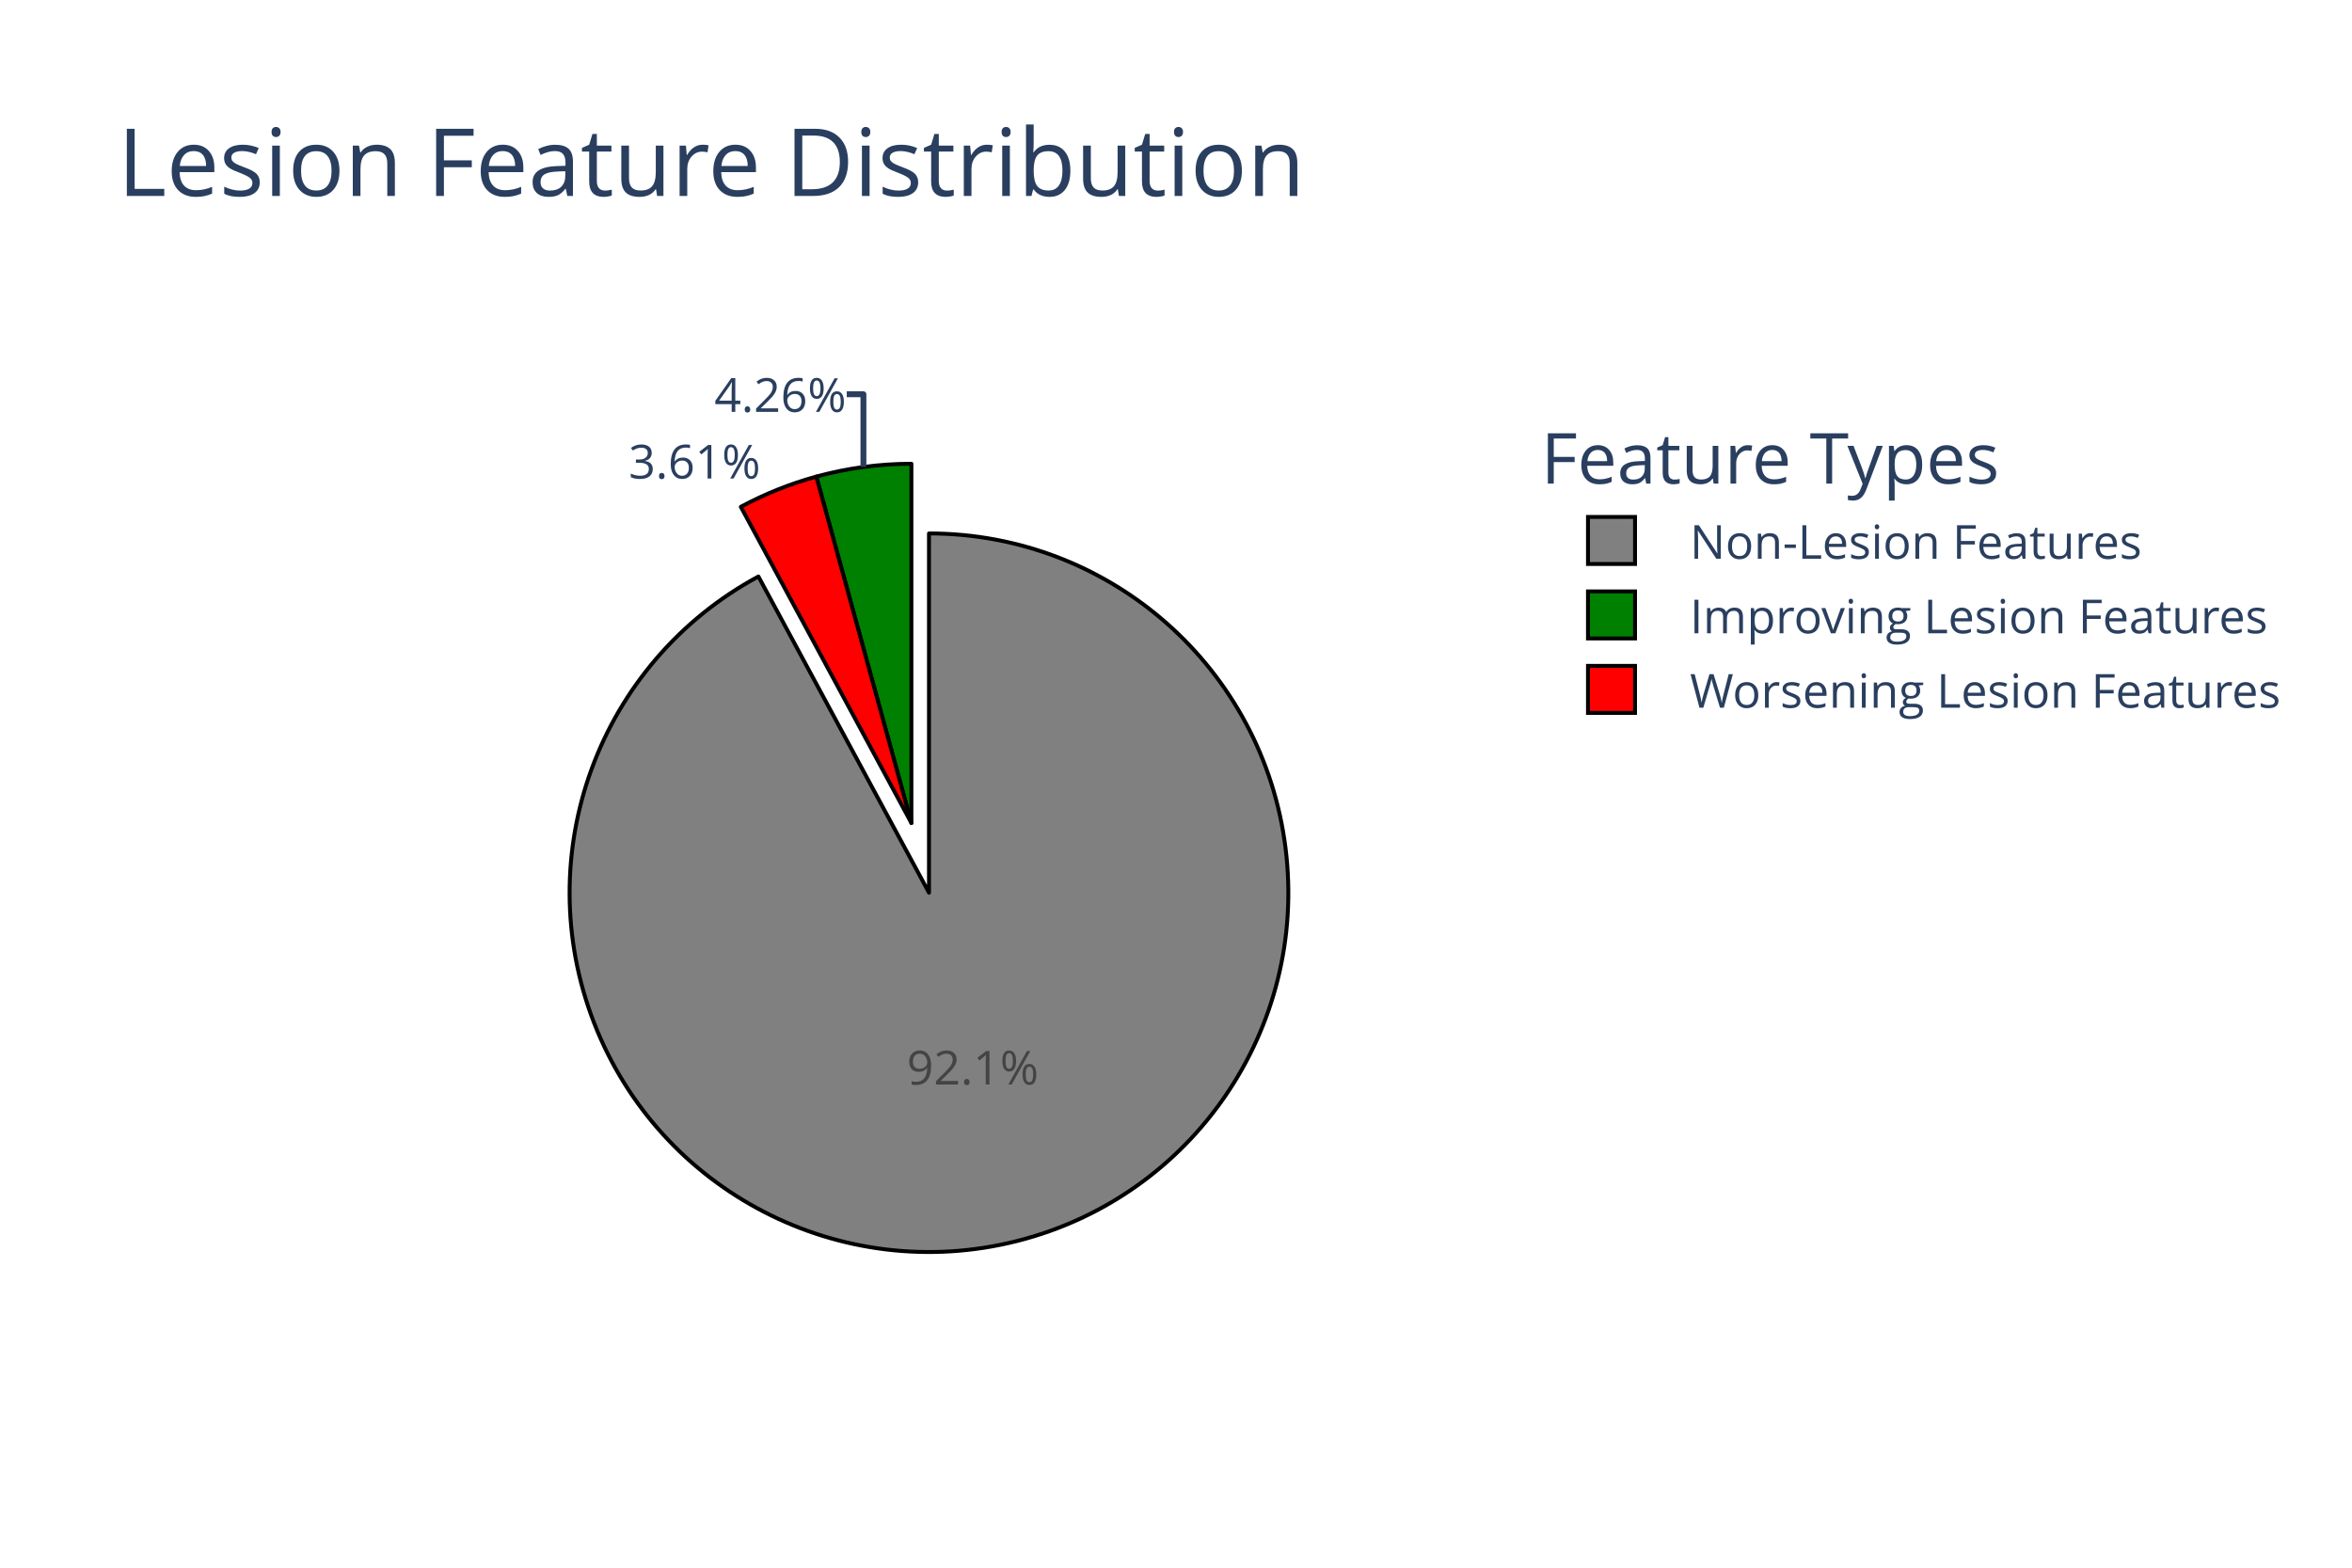
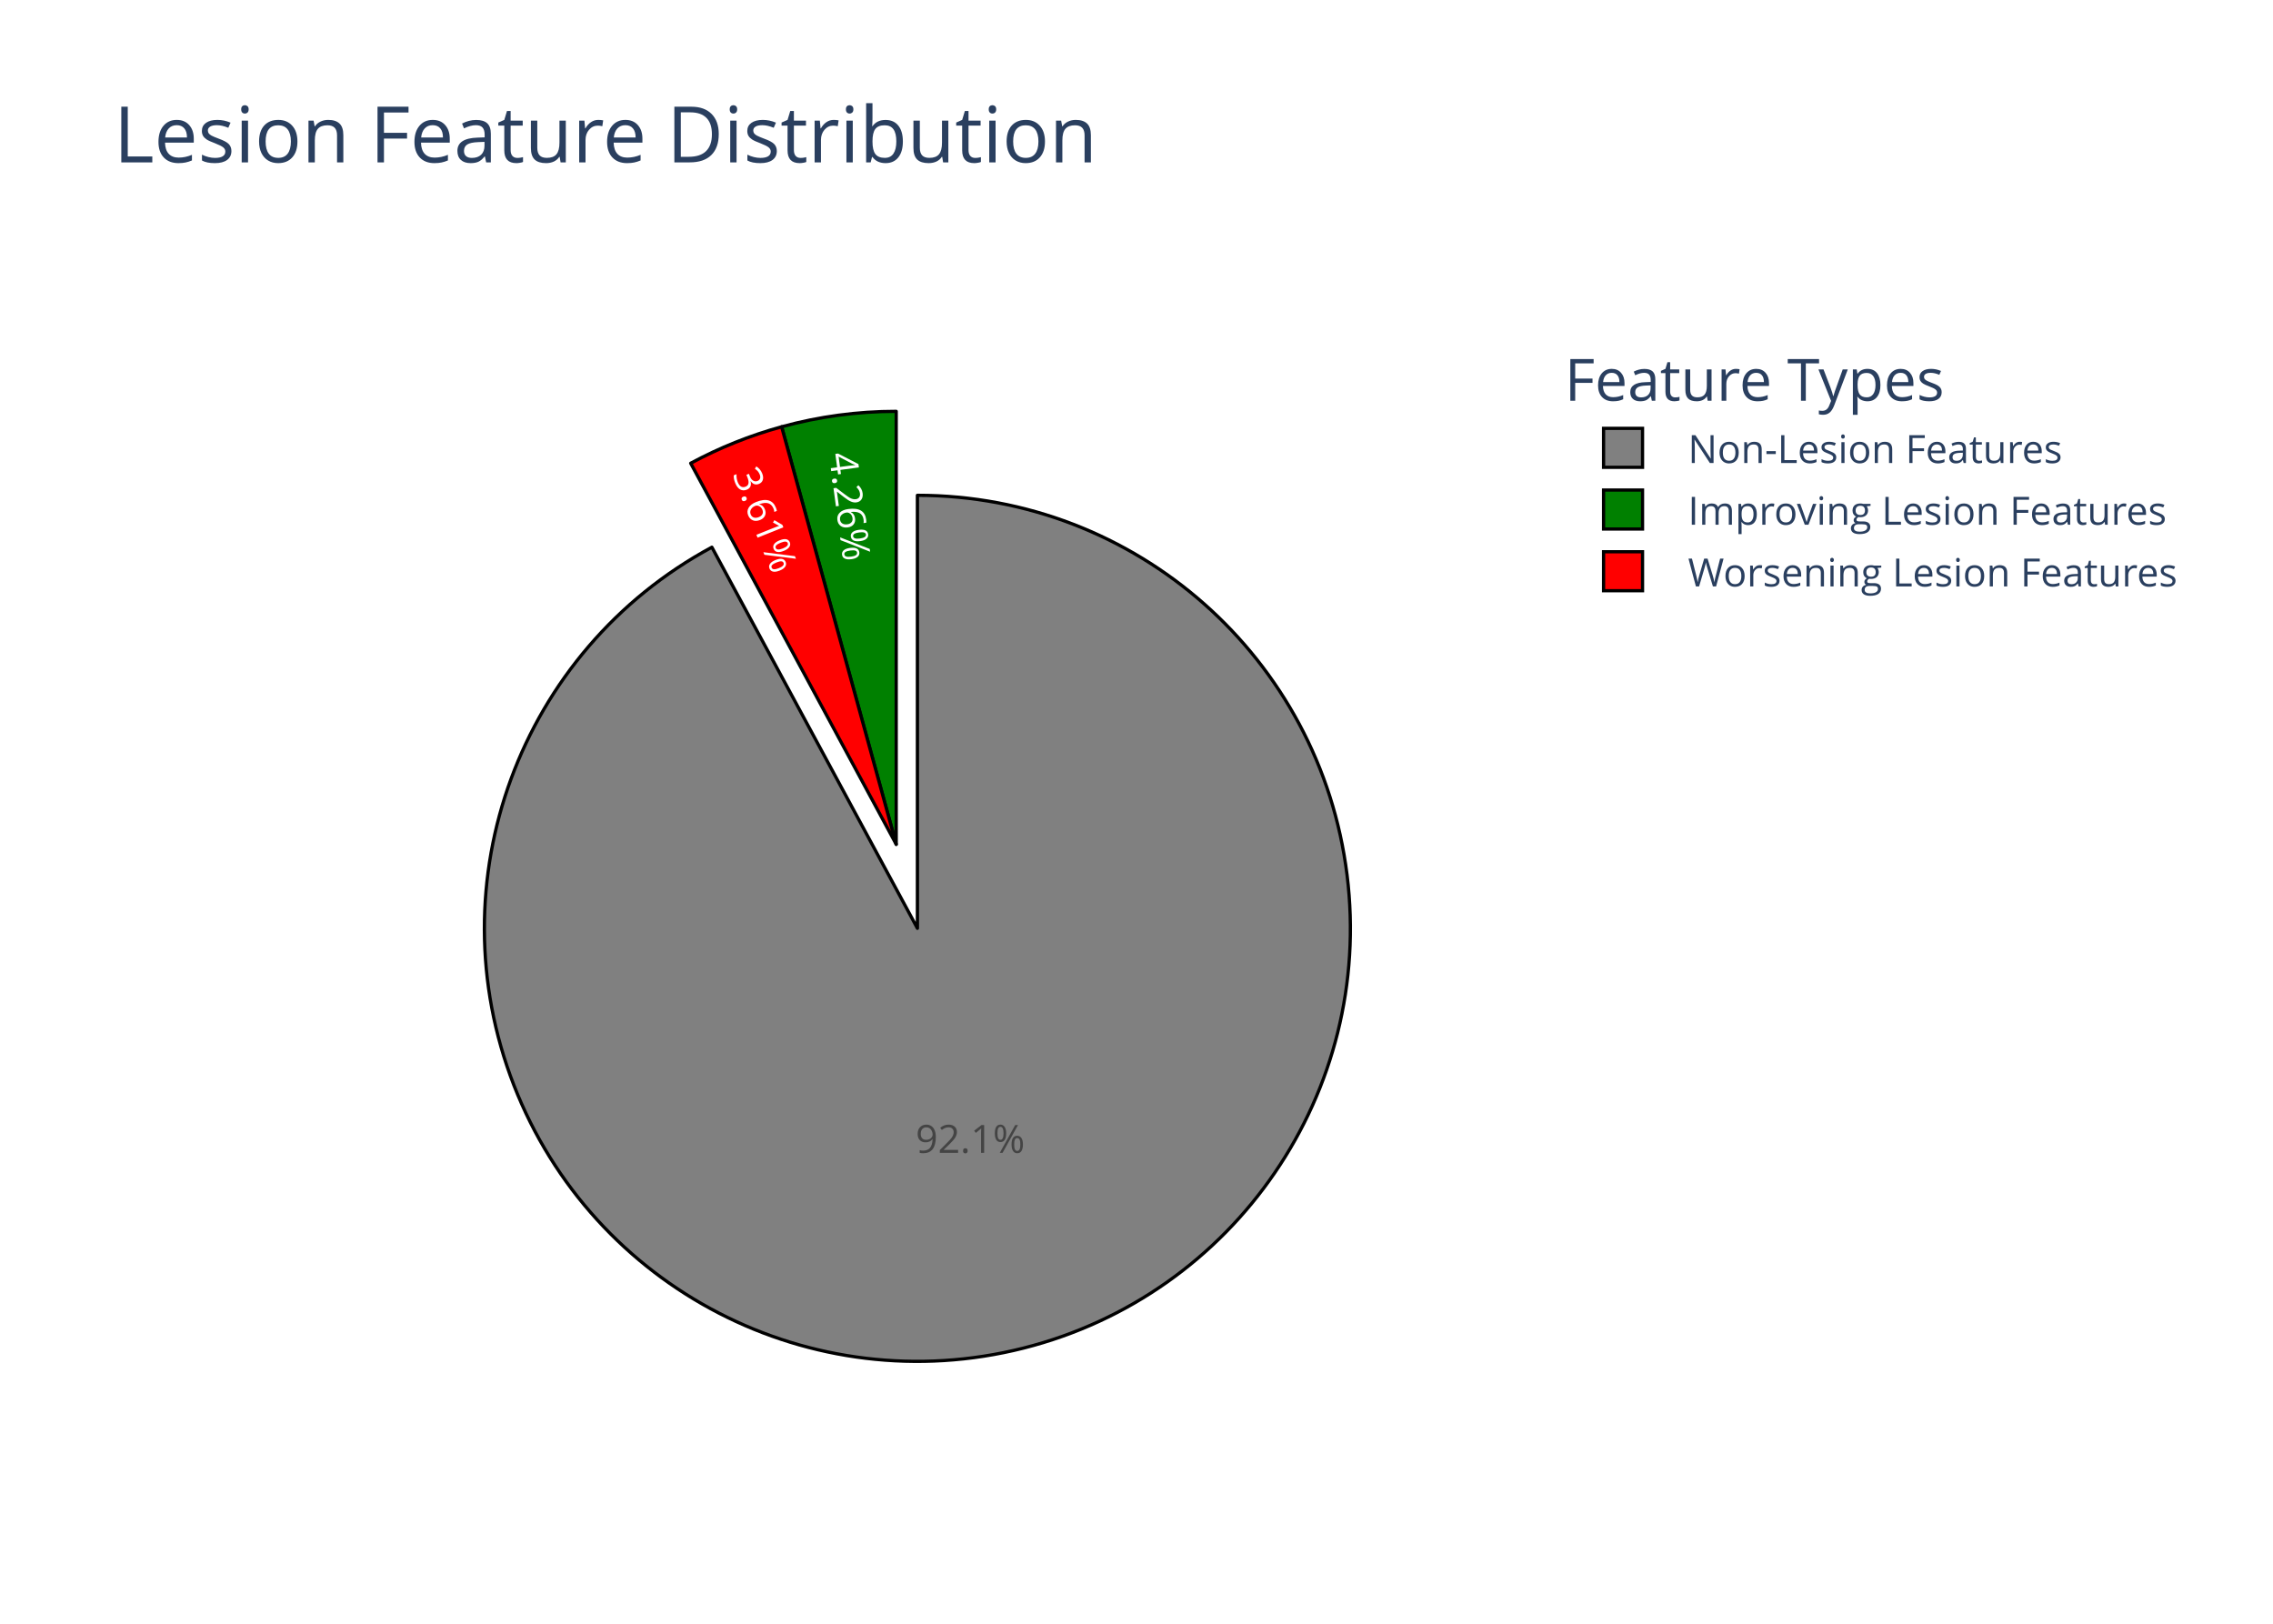
- <svg xmlns="http://www.w3.org/2000/svg" class="main-svg" width="600" height="400" style="" viewBox="0 0 600 400">
-   <rect x="0" y="0" width="600" height="400" style="fill: rgb(255, 255, 255); fill-opacity: 1;" />
-   <defs id="defs-8c46f4">
+ <svg xmlns="http://www.w3.org/2000/svg" class="main-svg" width="700" height="500" style="" viewBox="0 0 700 500">
+   <rect x="0" y="0" width="700" height="500" style="fill: rgb(255, 255, 255); fill-opacity: 1;" />
+   <defs id="defs-86bea4">
    <g class="clips" />
    <g class="gradients" />
    <g class="patterns" />
  </defs>
  <g class="bglayer" />
  <g class="layer-below">
    <g class="imagelayer" />
    <g class="shapelayer" />
  </g>
  <g class="cartesianlayer" />
  <g class="polarlayer" />
  <g class="smithlayer" />
  <g class="ternarylayer" />
  <g class="geolayer" />
  <g class="funnelarealayer" />
  <g class="pielayer">
    <g class="trace" stroke-linejoin="round" style="opacity: 1;">
      <g class="slice">
-         <path class="surface" d="M236.988,227.776l0,-91.667a91.667,91.667 0 1 1 -43.514,10.986Z" style="pointer-events: none; fill: rgb(128, 128, 128); fill-opacity: 1; stroke-width: 1; stroke: rgb(0, 0, 0); stroke-opacity: 1;" />
+         <path class="surface" d="M282.528,285.855l0,-133.333a133.333,133.333 0 1 1 -63.293,15.98Z" style="pointer-events: none; fill: rgb(128, 128, 128); fill-opacity: 1; stroke-width: 1; stroke: rgb(0, 0, 0); stroke-opacity: 1;" />
        <g class="slicetext">
-           <text data-notex="1" class="slicetext" transform="translate(248.1453,276.7144)" text-anchor="middle" x="0" y="0" style="font-family: 'Open Sans', verdana, arial, sans-serif; font-size: 12px; fill: rgb(68, 68, 68); fill-opacity: 1; white-space: pre;">92.1%</text>
+           <text data-notex="1" class="slicetext" transform="translate(298.8077,354.9936)" text-anchor="middle" x="0" y="0" style="font-family: 'Open Sans', verdana, arial, sans-serif; font-size: 12px; fill: rgb(68, 68, 68); fill-opacity: 1; white-space: pre;">92.1%</text>
        </g>
      </g>
      <g class="slice">
-         <path class="surface" d="M232.5,210l-24.259,-88.399a91.667,91.667 0 0 1 24.259,-3.268Z" style="pointer-events: none; fill: rgb(0, 128, 0); fill-opacity: 1; stroke-width: 1; stroke: rgb(0, 0, 0); stroke-opacity: 1;" />
+         <path class="surface" d="M276,260l-35.285,-128.58a133.333,133.333 0 0 1 35.285,-4.754Z" style="pointer-events: none; fill: rgb(0, 128, 0); fill-opacity: 1; stroke-width: 1; stroke: rgb(0, 0, 0); stroke-opacity: 1;" />
        <g class="slicetext">
-           <text data-notex="1" class="slicetext" transform="translate(199.058,105.0907)" text-anchor="middle" x="0" y="0" style="font-family: 'Open Sans', verdana, arial, sans-serif; font-size: 12px; fill: rgb(42, 63, 95); fill-opacity: 1; white-space: pre;">4.26%</text>
+           <text data-notex="1" class="slicetext" transform="translate(257.5108,156.4634)rotate(82.32726)" text-anchor="middle" x="0" y="0" style="font-family: 'Open Sans', verdana, arial, sans-serif; font-size: 12px; fill: rgb(255, 255, 255); fill-opacity: 1; white-space: pre;">4.26%</text>
        </g>
-         <path class="textline" stroke-width="1.5" d="M220.261,119.154V100.591h-4.25" fill="none" style="stroke: rgb(42, 63, 95); stroke-opacity: 1;" />
      </g>
      <g class="slice">
-         <path class="surface" d="M232.5,210l-43.514,-80.68a91.667,91.667 0 0 1 19.255,-7.718Z" style="pointer-events: none; fill: rgb(255, 0, 0); fill-opacity: 1; stroke-width: 1; stroke: rgb(0, 0, 0); stroke-opacity: 1;" />
+         <path class="surface" d="M276,260l-63.293,-117.353a133.333,133.333 0 0 1 28.008,-11.226Z" style="pointer-events: none; fill: rgb(255, 0, 0); fill-opacity: 1; stroke-width: 1; stroke: rgb(0, 0, 0); stroke-opacity: 1;" />
        <g class="slicetext">
-           <text data-notex="1" class="slicetext" transform="translate(177.1916,122.0907)" text-anchor="middle" x="0" y="0" style="font-family: 'Open Sans', verdana, arial, sans-serif; font-size: 12px; fill: rgb(42, 63, 95); fill-opacity: 1; white-space: pre;">3.61%</text>
+           <text data-notex="1" class="slicetext" transform="translate(231.7096,161.5992)rotate(68.15744)" text-anchor="middle" x="0" y="0" style="font-family: 'Open Sans', verdana, arial, sans-serif; font-size: 12px; fill: rgb(255, 255, 255); fill-opacity: 1; white-space: pre;">3.61%</text>
        </g>
      </g>
    </g>
  </g>
  <g class="iciclelayer" />
  <g class="treemaplayer" />
  <g class="sunburstlayer" />
  <g class="glimages" />
-   <defs id="topdefs-8c46f4">
+   <defs id="topdefs-86bea4">
    <g class="clips" />
-     <clipPath id="legend8c46f4">
-       <rect width="197" height="91" x="0" y="0" />
+     <clipPath id="legend86bea4">
+       <rect width="208" height="91" x="0" y="0" />
    </clipPath>
  </defs>
  <g class="layer-above">
    <g class="imagelayer" />
    <g class="shapelayer" />
  </g>
  <g class="infolayer">
-     <g class="legend" pointer-events="all" transform="translate(391.1,100)">
-       <rect class="bg" shape-rendering="crispEdges" style="stroke: rgb(68, 68, 68); stroke-opacity: 1; fill: rgb(255, 255, 255); fill-opacity: 1; stroke-width: 0px;" width="197" height="91" x="0" y="0" />
-       <g class="scrollbox" transform="" clip-path="url(#legend8c46f4)">
+     <g class="legend" pointer-events="all" transform="translate(479.84,100)">
+       <rect class="bg" shape-rendering="crispEdges" style="stroke: rgb(68, 68, 68); stroke-opacity: 1; fill: rgb(255, 255, 255); fill-opacity: 1; stroke-width: 0px;" width="208" height="91" x="0" y="0" />
+       <g class="scrollbox" transform="" clip-path="url(#legend86bea4)">
        <text class="legendtitletext" text-anchor="start" x="2" y="23.4" style="font-family: 'Open Sans', verdana, arial, sans-serif; font-size: 18px; fill: rgb(42, 63, 95); fill-opacity: 1; white-space: pre;">Feature Types</text>
        <g class="groups">
          <g class="traces" transform="translate(0,37.9)" style="opacity: 1;">
            <text class="legendtext" text-anchor="start" x="40" y="4.68" style="font-family: 'Open Sans', verdana, arial, sans-serif; font-size: 12px; fill: rgb(42, 63, 95); fill-opacity: 1; white-space: pre;">Non-Lesion Features</text>
            <g class="layers" style="opacity: 1;">
              <g class="legendfill" />
              <g class="legendlines" />
              <g class="legendsymbols">
                <g class="legendpoints">
                  <path class="legendpie" d="M6,6H-6V-6H6Z" transform="translate(20,0)" style="fill: rgb(128, 128, 128); fill-opacity: 1; stroke-width: 1; stroke: rgb(0, 0, 0); stroke-opacity: 1;" />
                </g>
              </g>
            </g>
-             <rect class="legendtoggle" x="0" y="-9.5" width="191.453" height="19" style="fill: rgb(0, 0, 0); fill-opacity: 0;" />
+             <rect class="legendtoggle" x="0" y="-9.5" width="202.279" height="19" style="fill: rgb(0, 0, 0); fill-opacity: 0;" />
          </g>
          <g class="traces" transform="translate(0,56.9)" style="opacity: 1;">
            <text class="legendtext" text-anchor="start" x="40" y="4.68" style="font-family: 'Open Sans', verdana, arial, sans-serif; font-size: 12px; fill: rgb(42, 63, 95); fill-opacity: 1; white-space: pre;">Improving Lesion Features</text>
            <g class="layers" style="opacity: 1;">
              <g class="legendfill" />
              <g class="legendlines" />
              <g class="legendsymbols">
                <g class="legendpoints">
                  <path class="legendpie" d="M6,6H-6V-6H6Z" transform="translate(20,0)" style="fill: rgb(0, 128, 0); fill-opacity: 1; stroke-width: 1; stroke: rgb(0, 0, 0); stroke-opacity: 1;" />
                </g>
              </g>
            </g>
-             <rect class="legendtoggle" x="0" y="-9.5" width="191.453" height="19" style="fill: rgb(0, 0, 0); fill-opacity: 0;" />
+             <rect class="legendtoggle" x="0" y="-9.5" width="202.279" height="19" style="fill: rgb(0, 0, 0); fill-opacity: 0;" />
          </g>
          <g class="traces" transform="translate(0,75.9)" style="opacity: 1;">
            <text class="legendtext" text-anchor="start" x="40" y="4.68" style="font-family: 'Open Sans', verdana, arial, sans-serif; font-size: 12px; fill: rgb(42, 63, 95); fill-opacity: 1; white-space: pre;">Worsening Lesion Features</text>
            <g class="layers" style="opacity: 1;">
              <g class="legendfill" />
              <g class="legendlines" />
              <g class="legendsymbols">
                <g class="legendpoints">
                  <path class="legendpie" d="M6,6H-6V-6H6Z" transform="translate(20,0)" style="fill: rgb(255, 0, 0); fill-opacity: 1; stroke-width: 1; stroke: rgb(0, 0, 0); stroke-opacity: 1;" />
                </g>
              </g>
            </g>
-             <rect class="legendtoggle" x="0" y="-9.5" width="191.453" height="19" style="fill: rgb(0, 0, 0); fill-opacity: 0;" />
+             <rect class="legendtoggle" x="0" y="-9.5" width="202.279" height="19" style="fill: rgb(0, 0, 0); fill-opacity: 0;" />
          </g>
        </g>
      </g>
      <rect class="scrollbar" rx="20" ry="3" width="0" height="0" style="fill: rgb(128, 139, 164); fill-opacity: 1;" x="0" y="0" />
    </g>
    <g class="g-gtitle">
-       <text class="gtitle" x="30" y="50" text-anchor="start" dy="0em" style="opacity: 1; font-family: 'Open Sans', verdana, arial, sans-serif; font-size: 24px; fill: rgb(42, 63, 95); fill-opacity: 1; white-space: pre;">Lesion Feature Distribution</text>
+       <text class="gtitle" x="35" y="50" text-anchor="start" dy="0em" style="opacity: 1; font-family: 'Open Sans', verdana, arial, sans-serif; font-size: 24px; fill: rgb(42, 63, 95); fill-opacity: 1; white-space: pre;">Lesion Feature Distribution</text>
    </g>
  </g>
</svg>
